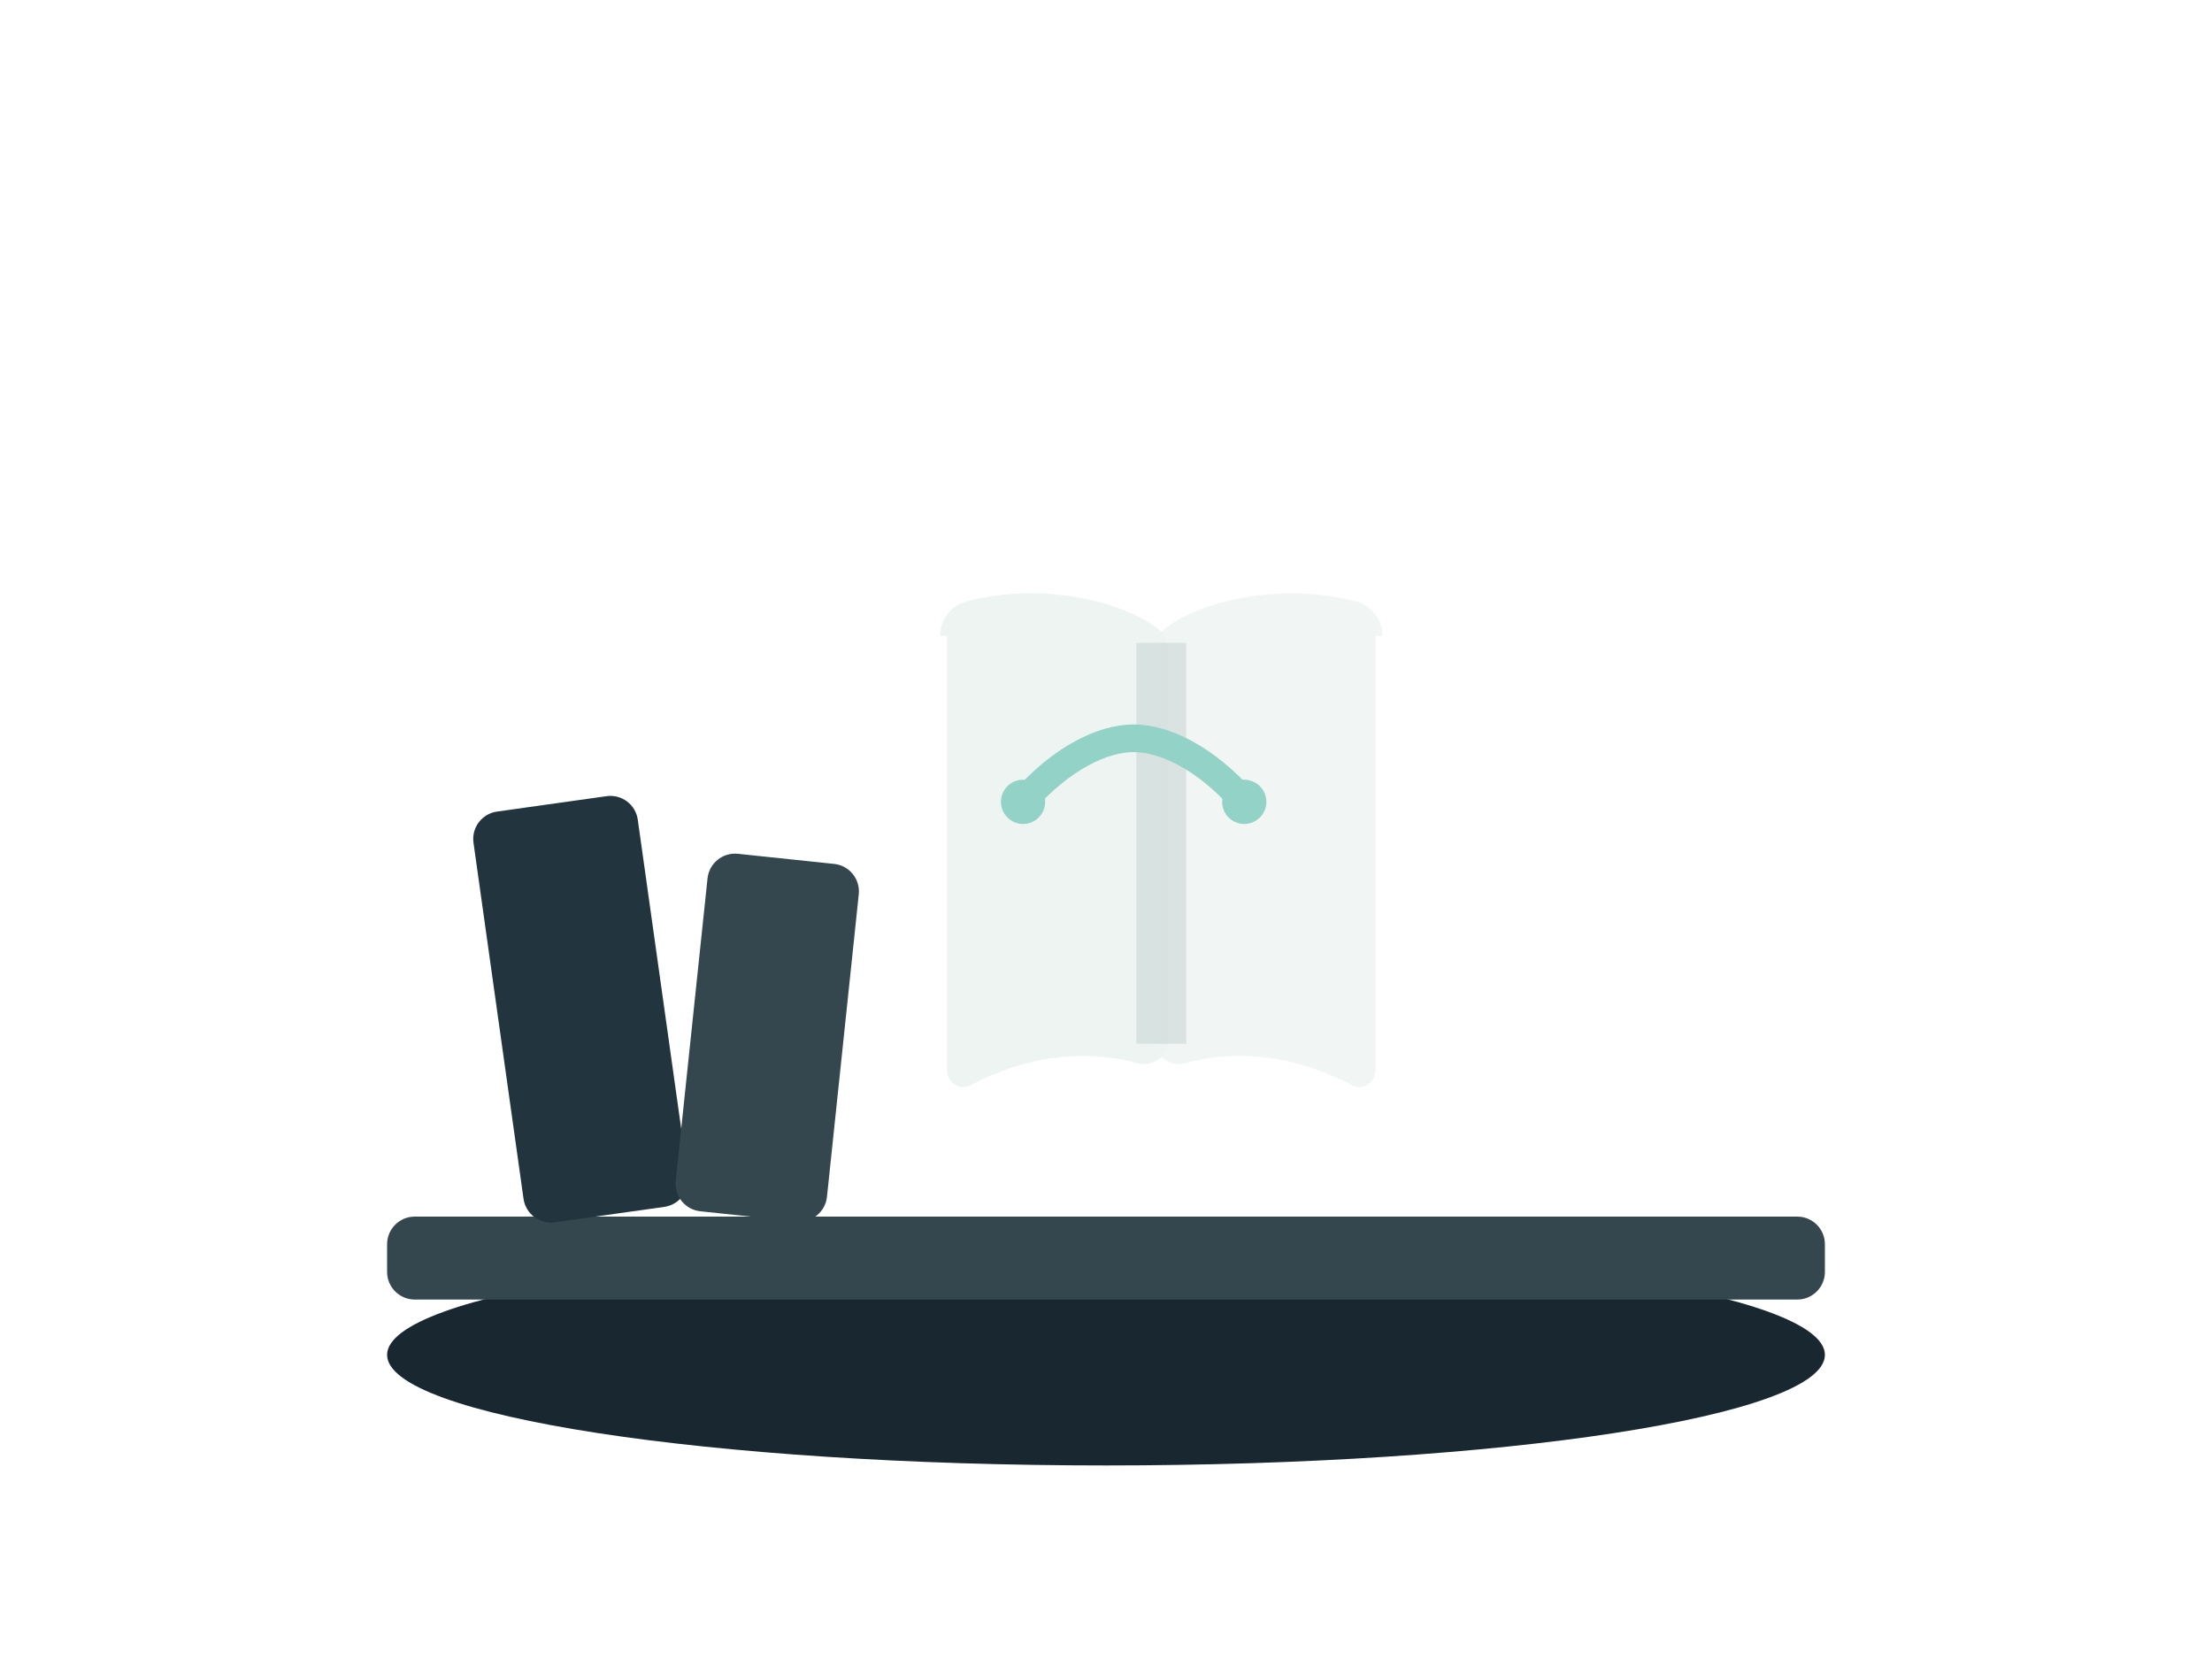
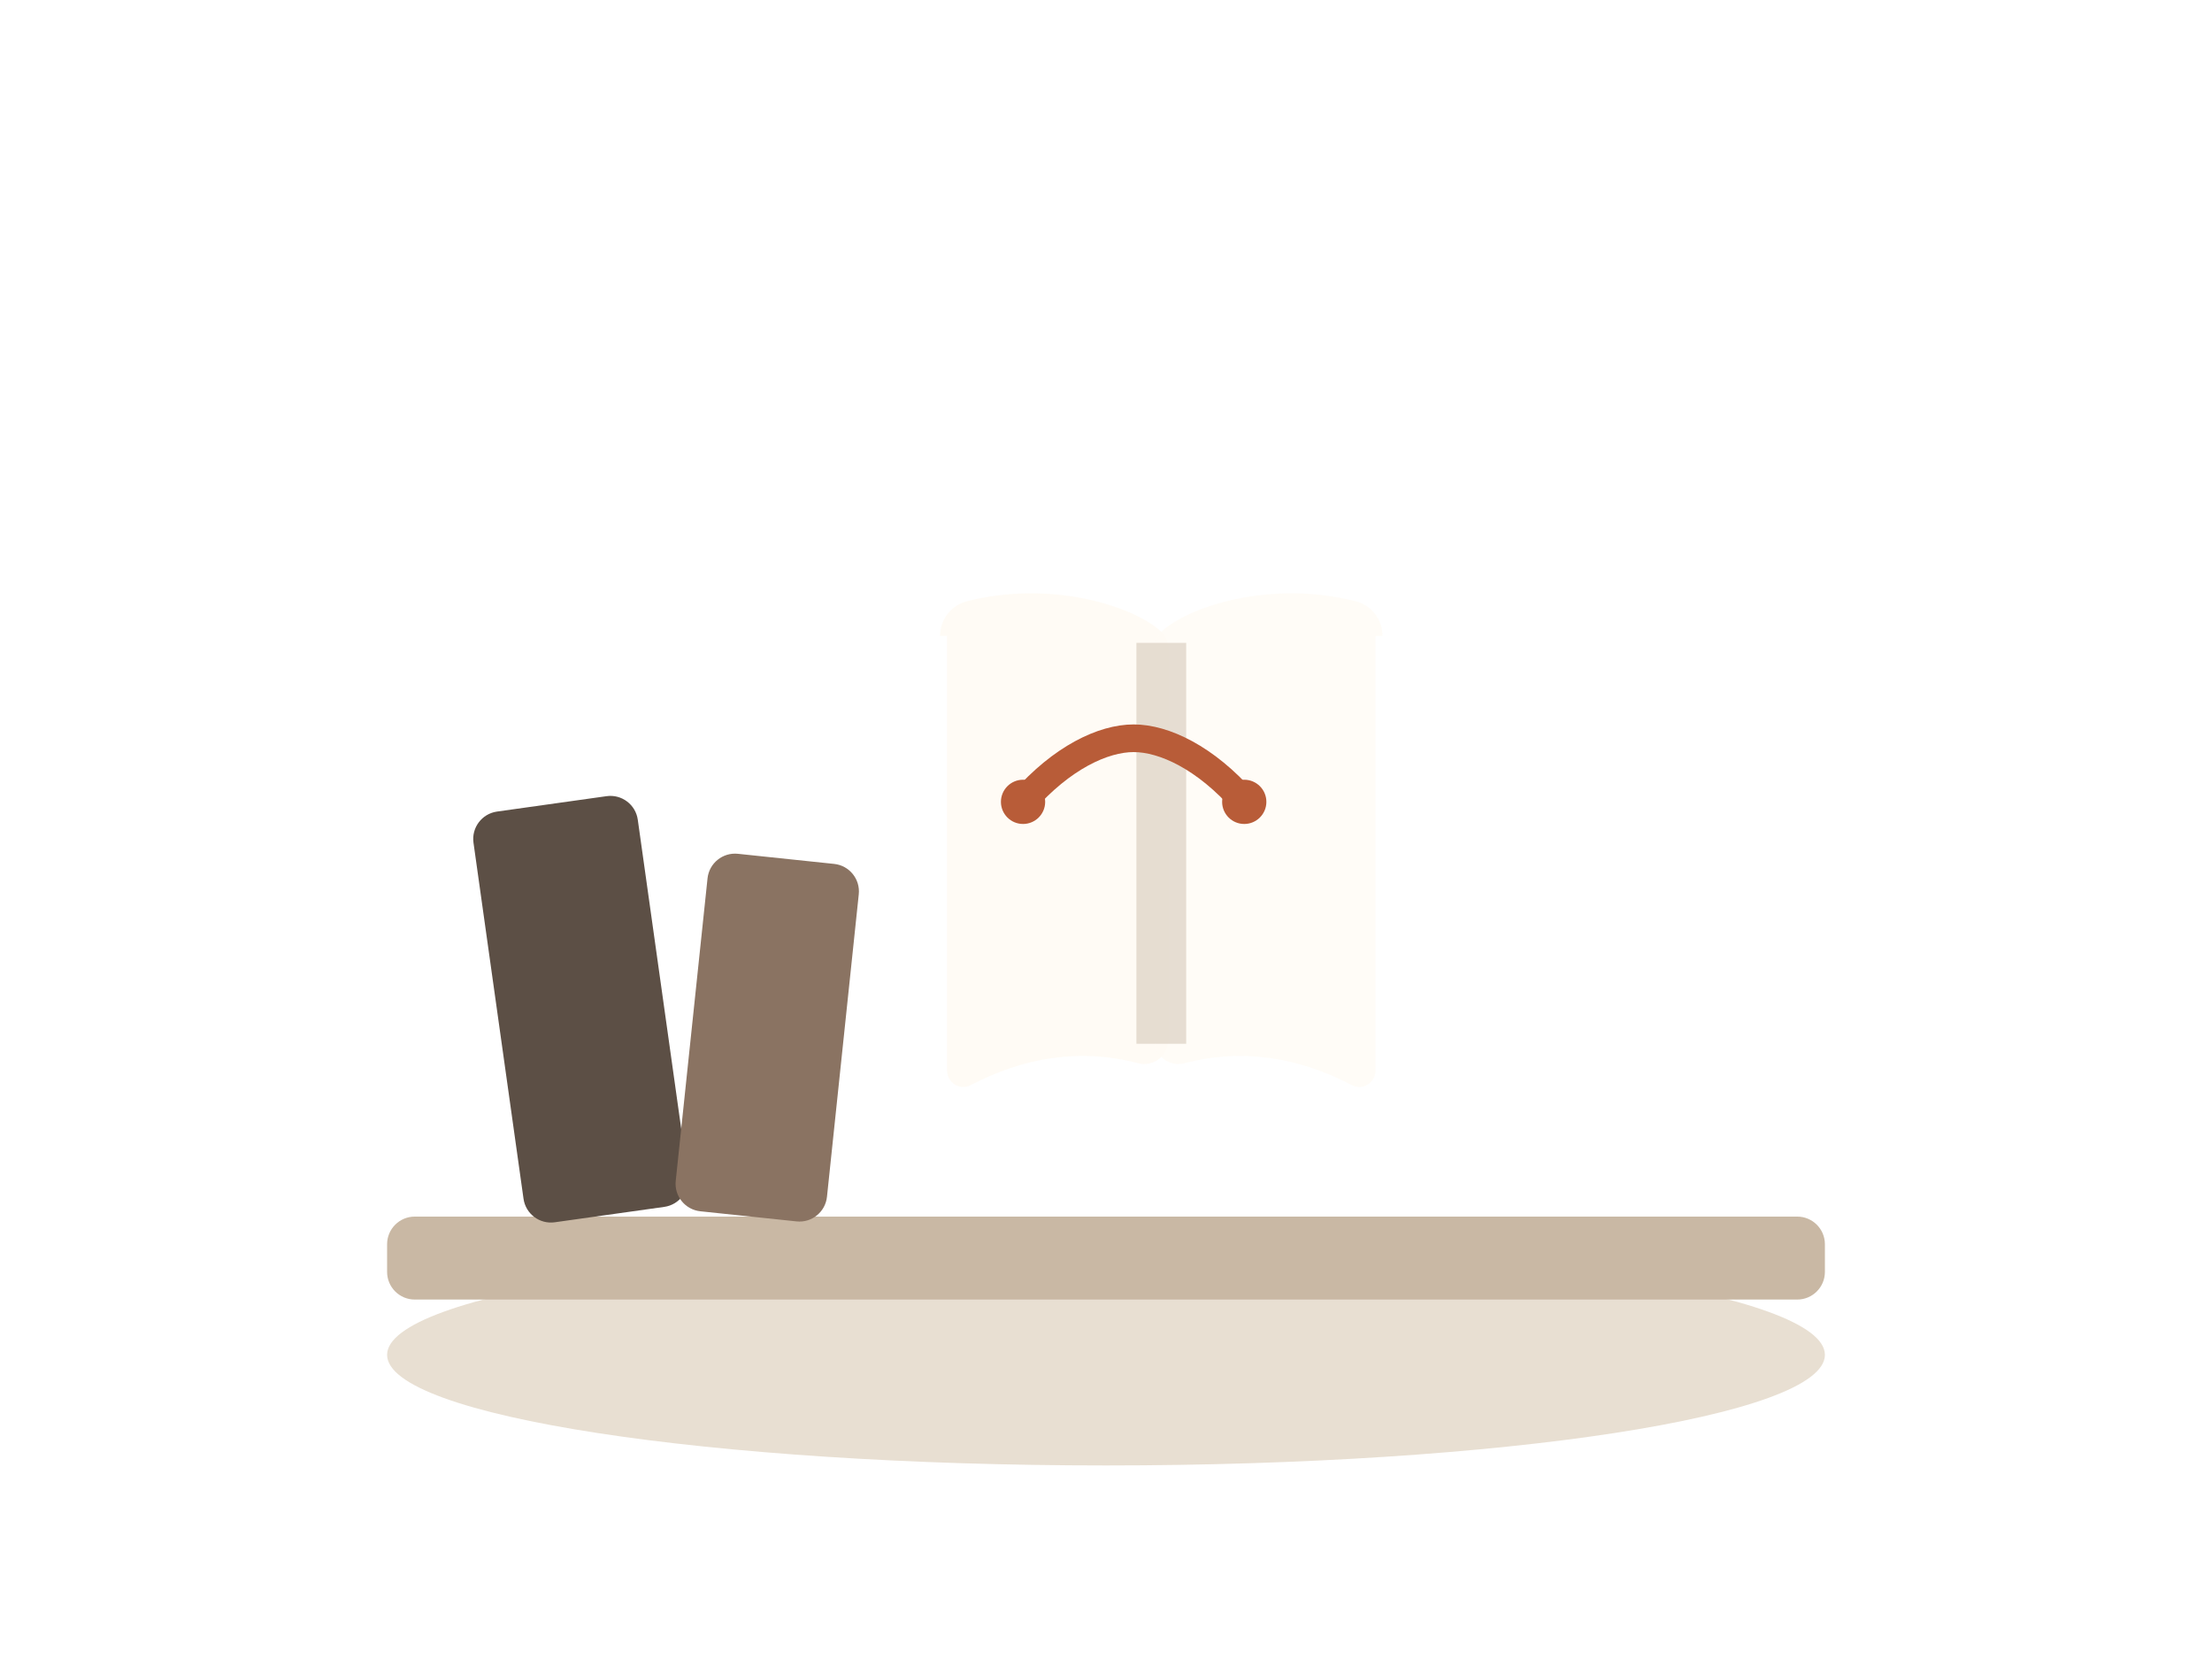
<svg xmlns="http://www.w3.org/2000/svg" viewBox="0 0 160 120" fill="none" role="img">
-   <ellipse cx="80" cy="98" rx="52" ry="8" fill="#192830" />
-   <rect x="28" y="88" width="104" height="6" rx="2" fill="#34474E" />
-   <rect x="36" y="58" width="12" height="30" rx="2" fill="#22343D" transform="rotate(-8 42 73)" />
-   <rect x="50" y="62" width="11" height="26" rx="2" fill="#34474E" transform="rotate(6 55 75)" />
-   <path fill="#EDF3F1" fill-opacity=".92" d="M68 46c0-1.2.8-2.2 1.9-2.5 6.2-1.6 12.2.4 14.1 2.2.3.3.5.7.5 1.1v28.4c0 1.2-1.1 2-2.2 1.7-4.2-1.1-8.3-.4-12.1 1.6-.8.4-1.7-.2-1.7-1.1V46Z" />
-   <path fill="#EDF3F1" fill-opacity=".78" d="M100 46c0-1.2-.8-2.2-1.9-2.5-6.2-1.6-12.2.4-14.1 2.2-.3.3-.5.7-.5 1.1v28.4c0 1.2 1.1 2 2.2 1.7 4.2-1.1 8.3-.4 12.1 1.6.8.4 1.7-.2 1.7-1.1V46Z" />
-   <path fill="#B0C0C0" fill-opacity=".35" d="M82.2 46.5h3.6v29h-3.6z" />
-   <path fill="none" stroke="#93D3C7" stroke-width="2" stroke-linecap="round" d="M74 58c2.8-3.2 5.8-4.6 8-4.6s5.2 1.4 8 4.6" />
-   <circle cx="74" cy="58" r="1.6" fill="#93D3C7" />
-   <circle cx="90" cy="58" r="1.6" fill="#93D3C7" />
+   <ellipse cx="80" cy="98" rx="52" ry="8" fill="#E8DFD2" />
+   <rect x="28" y="88" width="104" height="6" rx="2" fill="#C9B8A4" />
+   <rect x="36" y="58" width="12" height="30" rx="2" fill="#5C4F45" transform="rotate(-8 42 73)" />
+   <rect x="50" y="62" width="11" height="26" rx="2" fill="#8A7362" transform="rotate(6 55 75)" />
+   <path fill="#FFFBF5" fill-opacity=".95" d="M68 46c0-1.2.8-2.2 1.9-2.5 6.2-1.6 12.2.4 14.1 2.2.3.3.5.7.5 1.1v28.4c0 1.2-1.1 2-2.2 1.7-4.2-1.1-8.3-.4-12.1 1.6-.8.4-1.7-.2-1.7-1.1V46Z" />
+   <path fill="#FFFBF5" fill-opacity=".82" d="M100 46c0-1.2-.8-2.2-1.9-2.5-6.2-1.6-12.2.4-14.1 2.2-.3.3-.5.7-.5 1.1v28.4c0 1.2 1.1 2 2.2 1.7 4.2-1.1 8.3-.4 12.1 1.6.8.4 1.7-.2 1.7-1.1V46Z" />
+   <path fill="#C9B8A4" fill-opacity=".45" d="M82.2 46.5h3.6v29h-3.6z" />
+   <path fill="none" stroke="#B85C38" stroke-width="2" stroke-linecap="round" d="M74 58c2.8-3.2 5.8-4.6 8-4.6s5.2 1.4 8 4.6" />
+   <circle cx="74" cy="58" r="1.6" fill="#B85C38" />
+   <circle cx="90" cy="58" r="1.6" fill="#B85C38" />
</svg>
